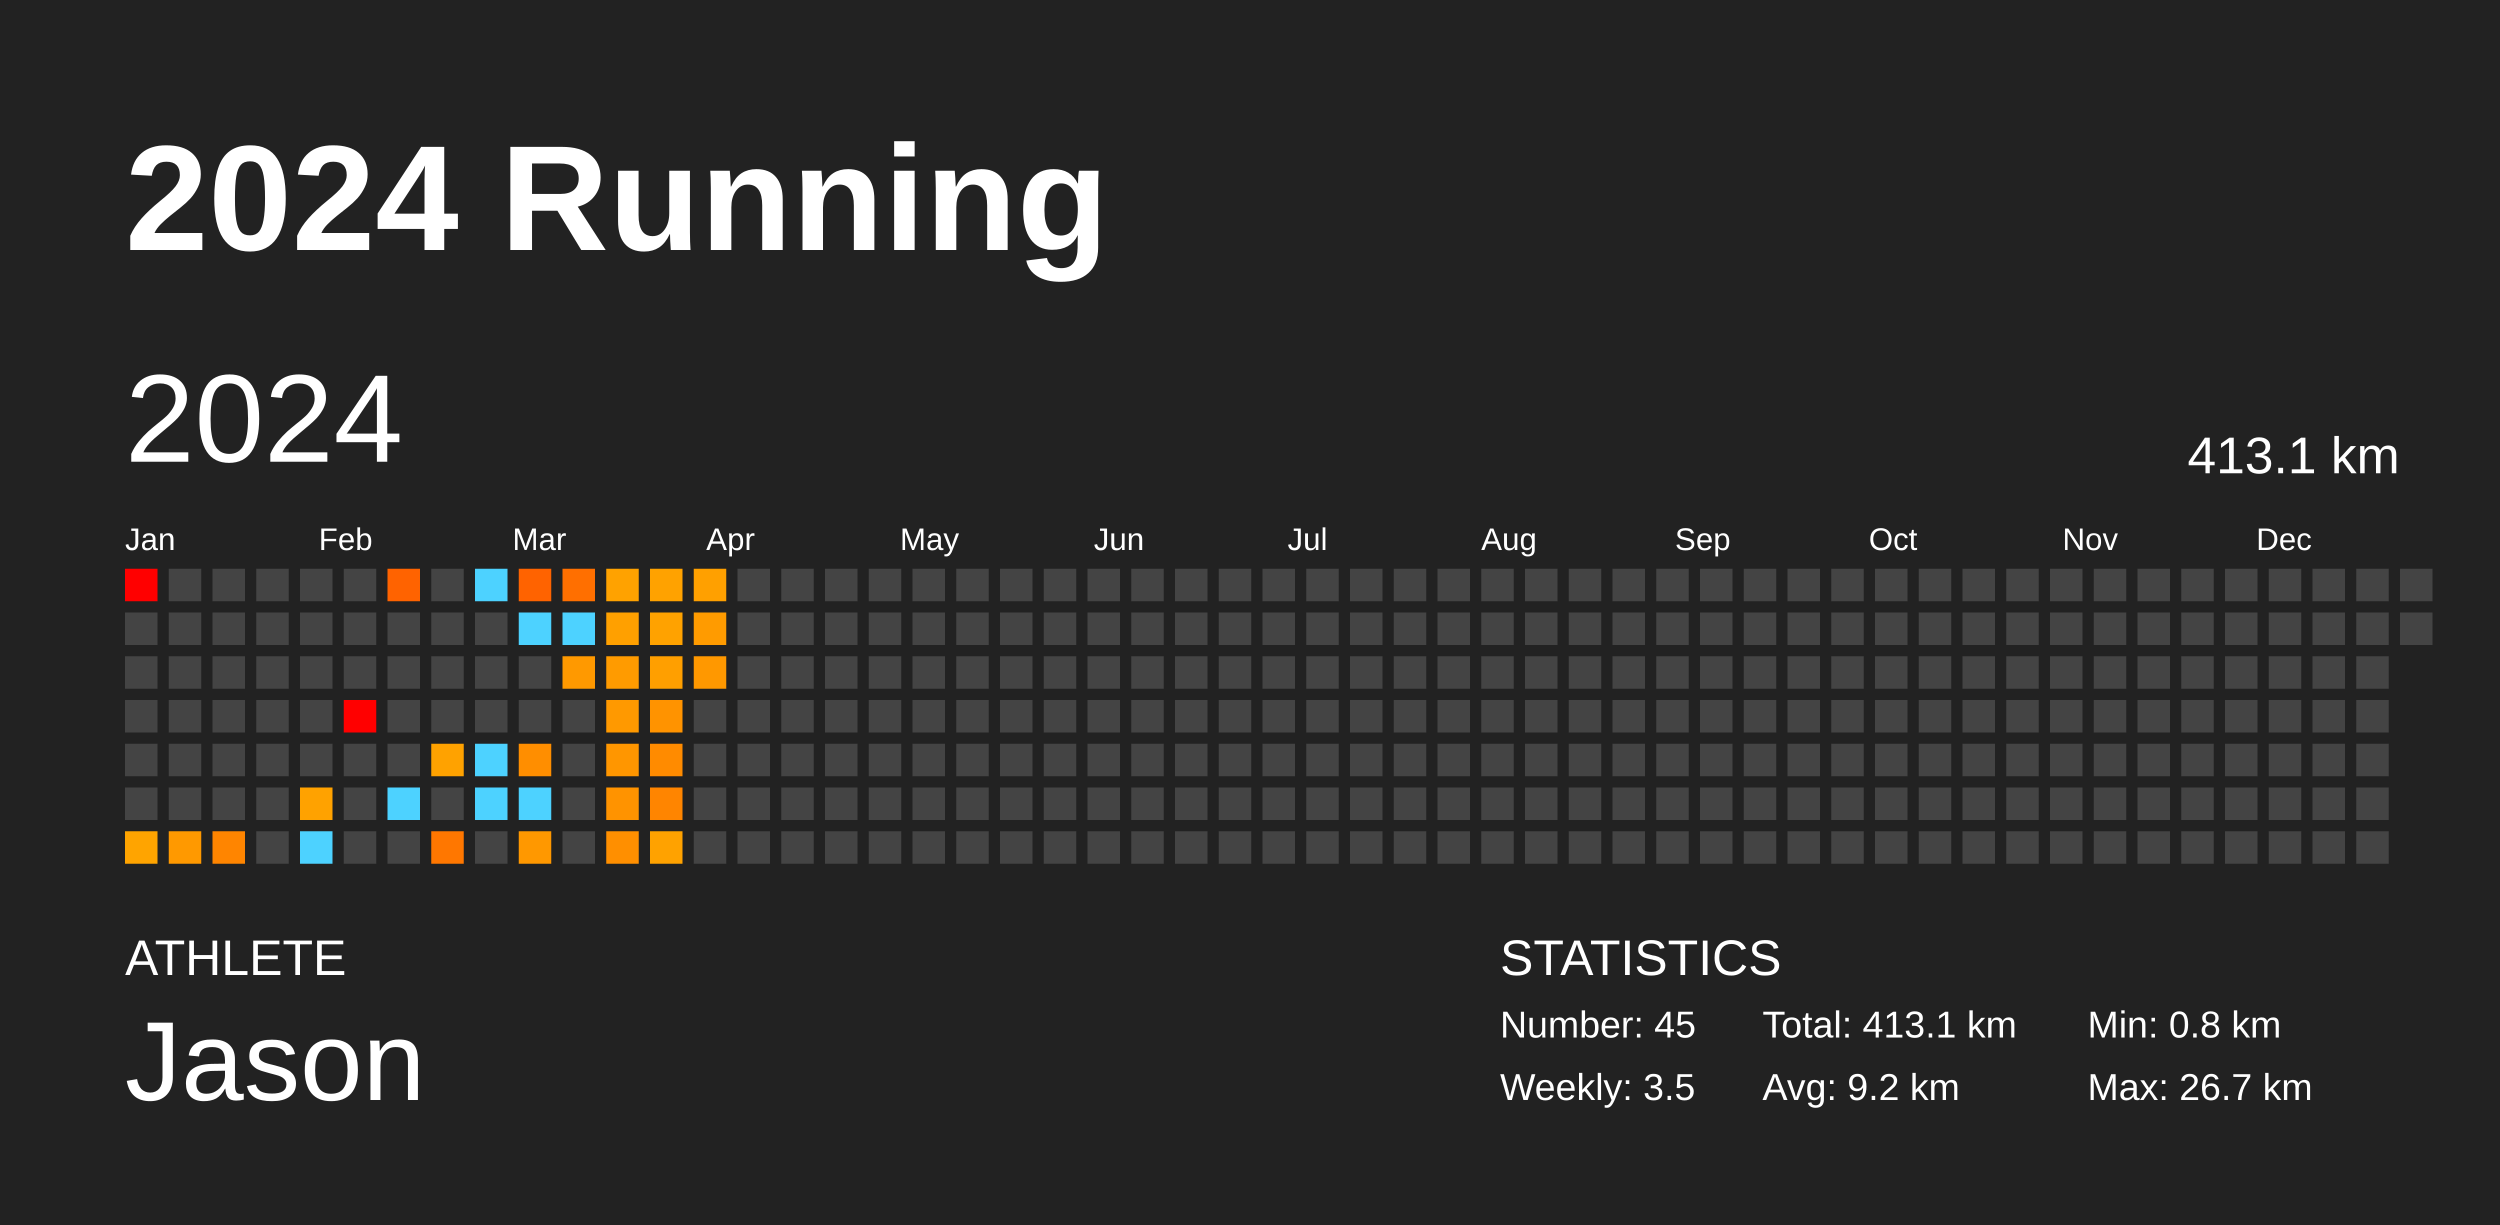
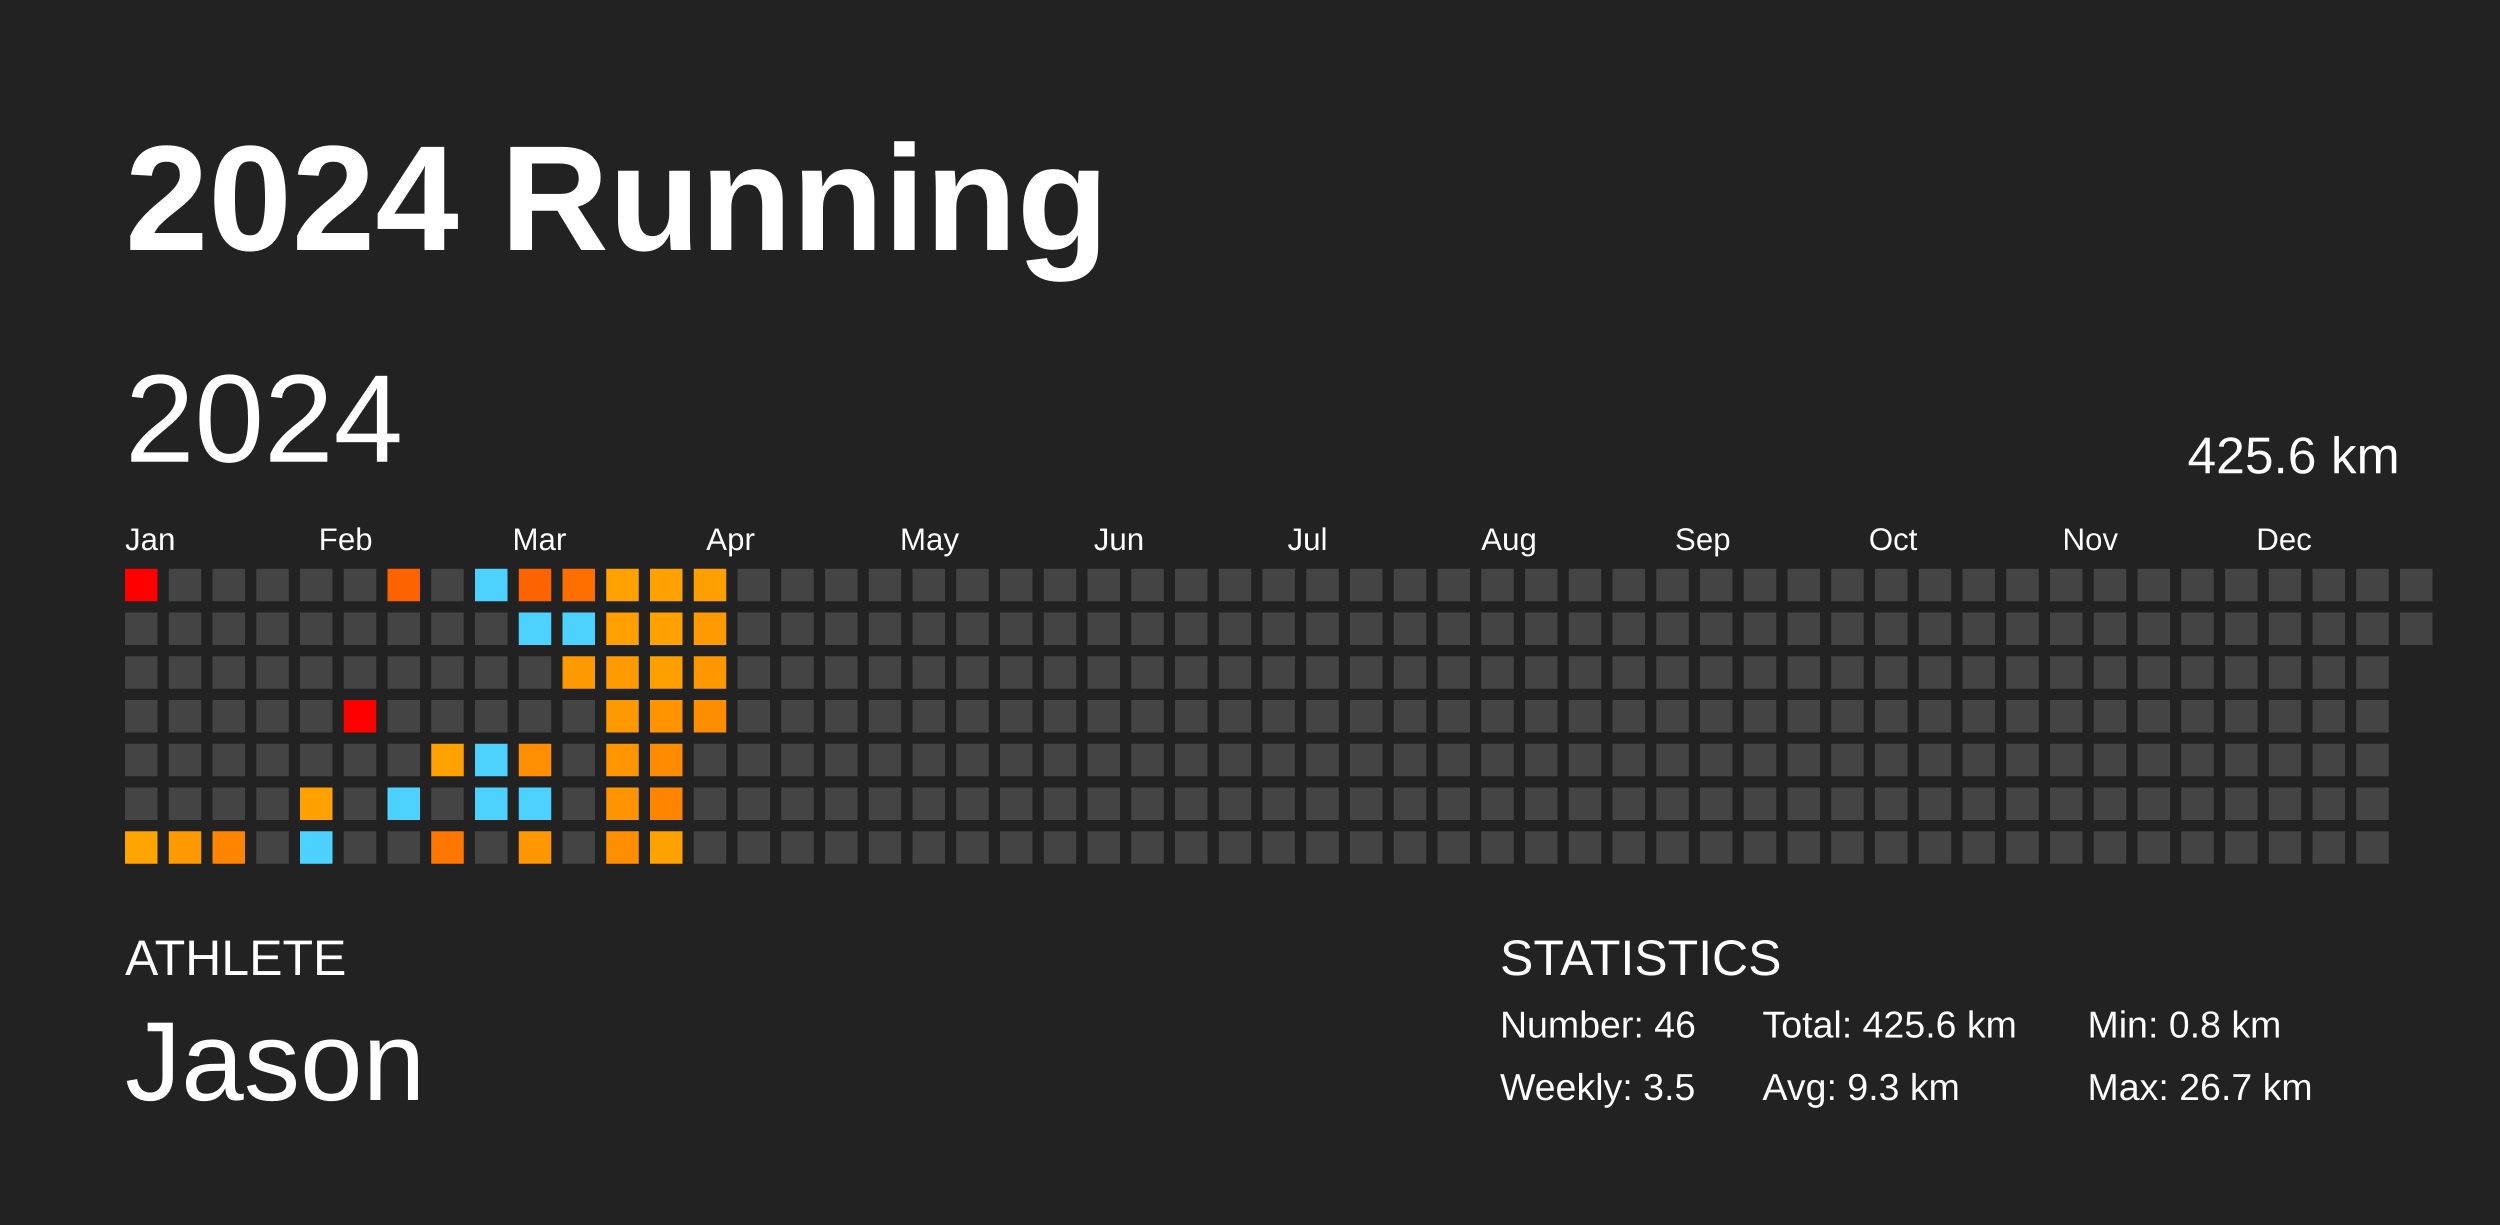
<svg xmlns="http://www.w3.org/2000/svg" baseProfile="full" height="98mm" version="1.1" viewBox="0,0,200,98" width="200mm">
  <defs />
  <rect fill="#222222" height="98" width="200" x="0" y="0" />
  <text fill="#FFFFFF" style="font-size:12px; font-family:Arial; font-weight:bold;" x="10" y="20">2024 Running</text>
  <text fill="#FFFFFF" style="font-size:4px; font-family:Arial" x="10" y="78">ATHLETE</text>
  <text fill="#FFFFFF" style="font-size:9px; font-family:Arial" x="10" y="88">Jason</text>
  <text fill="#FFFFFF" style="font-size:4px; font-family:Arial" x="120" y="78">STATISTICS</text>
-   <text fill="#FFFFFF" style="font-size:3px; font-family:Arial" x="120" y="83">Number: 45</text>
+   <text fill="#FFFFFF" style="font-size:3px; font-family:Arial" x="120" y="83">Number: 46</text>
  <text fill="#FFFFFF" style="font-size:3px; font-family:Arial" x="120" y="88">Weekly: 3.5</text>
-   <text fill="#FFFFFF" style="font-size:3px; font-family:Arial" x="141" y="83">Total: 413.1 km</text>
-   <text fill="#FFFFFF" style="font-size:3px; font-family:Arial" x="141" y="88">Avg: 9.2 km</text>
+   <text fill="#FFFFFF" style="font-size:3px; font-family:Arial" x="141" y="83">Total: 425.6 km</text>
+   <text fill="#FFFFFF" style="font-size:3px; font-family:Arial" x="141" y="88">Avg: 9.3 km</text>
  <text fill="#FFFFFF" style="font-size:3px; font-family:Arial" x="167" y="83">Min: 0.8 km</text>
  <text fill="#FFFFFF" style="font-size:3px; font-family:Arial" x="167" y="88">Max: 26.7 km</text>
  <text dominant-baseline="hanging" fill="#FFFFFF" style="font-size:10.0px; font-family:Arial;" x="10" y="30">2024</text>
-   <text dominant-baseline="hanging" fill="#FFFFFF" style="font-size:4.125px; font-family:Arial;" x="175" y="35">413.1 km</text>
+   <text dominant-baseline="hanging" fill="#FFFFFF" style="font-size:4.125px; font-family:Arial;" x="175" y="35">425.6 km</text>
  <text fill="#FFFFFF" style="font-size:2.5px; font-family:Arial" x="10.0" y="44">Jan</text>
  <text fill="#FFFFFF" style="font-size:2.5px; font-family:Arial" x="25.5" y="44">Feb</text>
  <text fill="#FFFFFF" style="font-size:2.5px; font-family:Arial" x="41.0" y="44">Mar</text>
  <text fill="#FFFFFF" style="font-size:2.5px; font-family:Arial" x="56.5" y="44">Apr</text>
  <text fill="#FFFFFF" style="font-size:2.5px; font-family:Arial" x="72.0" y="44">May</text>
  <text fill="#FFFFFF" style="font-size:2.5px; font-family:Arial" x="87.5" y="44">Jun</text>
  <text fill="#FFFFFF" style="font-size:2.5px; font-family:Arial" x="103.0" y="44">Jul</text>
  <text fill="#FFFFFF" style="font-size:2.5px; font-family:Arial" x="118.5" y="44">Aug</text>
  <text fill="#FFFFFF" style="font-size:2.5px; font-family:Arial" x="134.0" y="44">Sep</text>
  <text fill="#FFFFFF" style="font-size:2.5px; font-family:Arial" x="149.5" y="44">Oct</text>
  <text fill="#FFFFFF" style="font-size:2.5px; font-family:Arial" x="165.0" y="44">Nov</text>
  <text fill="#FFFFFF" style="font-size:2.5px; font-family:Arial" x="180.5" y="44">Dec</text>
  <rect fill="red" height="2.6" width="2.6" x="10.0" y="45.5" />
  <rect fill="#444444" height="2.6" width="2.6" x="10.0" y="49.0" />
  <rect fill="#444444" height="2.6" width="2.6" x="10.0" y="52.5" />
  <rect fill="#444444" height="2.6" width="2.6" x="10.0" y="56.0" />
  <rect fill="#444444" height="2.6" width="2.6" x="10.0" y="59.5" />
  <rect fill="#444444" height="2.6" width="2.6" x="10.0" y="63.0" />
  <rect fill="#ffa400" height="2.6" width="2.6" x="10.0" y="66.5" />
  <rect fill="#444444" height="2.6" width="2.6" x="13.5" y="45.5" />
  <rect fill="#444444" height="2.6" width="2.6" x="13.5" y="49.0" />
  <rect fill="#444444" height="2.6" width="2.6" x="13.5" y="52.5" />
  <rect fill="#444444" height="2.6" width="2.6" x="13.5" y="56.0" />
  <rect fill="#444444" height="2.6" width="2.6" x="13.5" y="59.5" />
  <rect fill="#444444" height="2.6" width="2.6" x="13.5" y="63.0" />
  <rect fill="#ff9900" height="2.6" width="2.6" x="13.5" y="66.5" />
  <rect fill="#444444" height="2.6" width="2.6" x="17.0" y="45.5" />
  <rect fill="#444444" height="2.6" width="2.6" x="17.0" y="49.0" />
  <rect fill="#444444" height="2.6" width="2.6" x="17.0" y="52.5" />
  <rect fill="#444444" height="2.6" width="2.6" x="17.0" y="56.0" />
  <rect fill="#444444" height="2.6" width="2.6" x="17.0" y="59.5" />
  <rect fill="#444444" height="2.6" width="2.6" x="17.0" y="63.0" />
  <rect fill="#ff8500" height="2.6" width="2.6" x="17.0" y="66.5" />
  <rect fill="#444444" height="2.6" width="2.6" x="20.5" y="45.5" />
  <rect fill="#444444" height="2.6" width="2.6" x="20.5" y="49.0" />
  <rect fill="#444444" height="2.6" width="2.6" x="20.5" y="52.5" />
  <rect fill="#444444" height="2.6" width="2.6" x="20.5" y="56.0" />
  <rect fill="#444444" height="2.6" width="2.6" x="20.5" y="59.5" />
  <rect fill="#444444" height="2.6" width="2.6" x="20.5" y="63.0" />
  <rect fill="#444444" height="2.6" width="2.6" x="20.5" y="66.5" />
  <rect fill="#444444" height="2.6" width="2.6" x="24.0" y="45.5" />
  <rect fill="#444444" height="2.6" width="2.6" x="24.0" y="49.0" />
  <rect fill="#444444" height="2.6" width="2.6" x="24.0" y="52.5" />
  <rect fill="#444444" height="2.6" width="2.6" x="24.0" y="56.0" />
  <rect fill="#444444" height="2.6" width="2.6" x="24.0" y="59.5" />
  <rect fill="#ffa200" height="2.6" width="2.6" x="24.0" y="63.0" />
  <rect fill="#4dd2ff" height="2.6" width="2.6" x="24.0" y="66.5" />
  <rect fill="#444444" height="2.6" width="2.6" x="27.5" y="45.5" />
  <rect fill="#444444" height="2.6" width="2.6" x="27.5" y="49.0" />
  <rect fill="#444444" height="2.6" width="2.6" x="27.5" y="52.5" />
  <rect fill="red" height="2.6" width="2.6" x="27.5" y="56.0" />
  <rect fill="#444444" height="2.6" width="2.6" x="27.5" y="59.5" />
  <rect fill="#444444" height="2.6" width="2.6" x="27.5" y="63.0" />
  <rect fill="#444444" height="2.6" width="2.6" x="27.5" y="66.5" />
  <rect fill="#ff6300" height="2.6" width="2.6" x="31.0" y="45.5" />
  <rect fill="#444444" height="2.6" width="2.6" x="31.0" y="49.0" />
  <rect fill="#444444" height="2.6" width="2.6" x="31.0" y="52.5" />
  <rect fill="#444444" height="2.6" width="2.6" x="31.0" y="56.0" />
  <rect fill="#444444" height="2.6" width="2.6" x="31.0" y="59.5" />
  <rect fill="#4dd2ff" height="2.6" width="2.6" x="31.0" y="63.0" />
  <rect fill="#444444" height="2.6" width="2.6" x="31.0" y="66.5" />
  <rect fill="#444444" height="2.6" width="2.6" x="34.5" y="45.5" />
  <rect fill="#444444" height="2.6" width="2.6" x="34.5" y="49.0" />
  <rect fill="#444444" height="2.6" width="2.6" x="34.5" y="52.5" />
  <rect fill="#444444" height="2.6" width="2.6" x="34.5" y="56.0" />
  <rect fill="#ffa200" height="2.6" width="2.6" x="34.5" y="59.5" />
  <rect fill="#444444" height="2.6" width="2.6" x="34.5" y="63.0" />
  <rect fill="#ff7700" height="2.6" width="2.6" x="34.5" y="66.5" />
  <rect fill="#4dd2ff" height="2.6" width="2.6" x="38.0" y="45.5" />
  <rect fill="#444444" height="2.6" width="2.6" x="38.0" y="49.0" />
  <rect fill="#444444" height="2.6" width="2.6" x="38.0" y="52.5" />
  <rect fill="#444444" height="2.6" width="2.6" x="38.0" y="56.0" />
  <rect fill="#4dd2ff" height="2.6" width="2.6" x="38.0" y="59.5" />
  <rect fill="#4dd2ff" height="2.6" width="2.6" x="38.0" y="63.0" />
  <rect fill="#444444" height="2.6" width="2.6" x="38.0" y="66.5" />
  <rect fill="#ff6300" height="2.6" width="2.6" x="41.5" y="45.5" />
  <rect fill="#4dd2ff" height="2.6" width="2.6" x="41.5" y="49.0" />
  <rect fill="#444444" height="2.6" width="2.6" x="41.5" y="52.5" />
  <rect fill="#444444" height="2.6" width="2.6" x="41.5" y="56.0" />
  <rect fill="#ff8e00" height="2.6" width="2.6" x="41.5" y="59.5" />
  <rect fill="#4dd2ff" height="2.6" width="2.6" x="41.5" y="63.0" />
  <rect fill="#ff9800" height="2.6" width="2.6" x="41.5" y="66.5" />
  <rect fill="#ff6f00" height="2.6" width="2.6" x="45.0" y="45.5" />
  <rect fill="#4dd2ff" height="2.6" width="2.6" x="45.0" y="49.0" />
  <rect fill="#ff9900" height="2.6" width="2.6" x="45.0" y="52.5" />
  <rect fill="#444444" height="2.6" width="2.6" x="45.0" y="56.0" />
  <rect fill="#444444" height="2.6" width="2.6" x="45.0" y="59.5" />
  <rect fill="#444444" height="2.6" width="2.6" x="45.0" y="63.0" />
  <rect fill="#444444" height="2.6" width="2.6" x="45.0" y="66.5" />
  <rect fill="#ffa200" height="2.6" width="2.6" x="48.5" y="45.5" />
  <rect fill="#ffa000" height="2.6" width="2.6" x="48.5" y="49.0" />
  <rect fill="#ff9b00" height="2.6" width="2.6" x="48.5" y="52.5" />
  <rect fill="#ff9900" height="2.6" width="2.6" x="48.5" y="56.0" />
  <rect fill="#ff9600" height="2.6" width="2.6" x="48.5" y="59.5" />
  <rect fill="#ff9300" height="2.6" width="2.6" x="48.5" y="63.0" />
  <rect fill="#ff8f00" height="2.6" width="2.6" x="48.5" y="66.5" />
  <rect fill="#ffa200" height="2.6" width="2.6" x="52.0" y="45.5" />
  <rect fill="#ffa200" height="2.6" width="2.6" x="52.0" y="49.0" />
  <rect fill="#ff9f00" height="2.6" width="2.6" x="52.0" y="52.5" />
  <rect fill="#ff9300" height="2.6" width="2.6" x="52.0" y="56.0" />
  <rect fill="#ff8b00" height="2.6" width="2.6" x="52.0" y="59.5" />
  <rect fill="#ff8500" height="2.6" width="2.6" x="52.0" y="63.0" />
  <rect fill="#ffa200" height="2.6" width="2.6" x="52.0" y="66.5" />
  <rect fill="#ffa000" height="2.6" width="2.6" x="55.5" y="45.5" />
  <rect fill="#ff9b00" height="2.6" width="2.6" x="55.5" y="49.0" />
  <rect fill="#ff9800" height="2.6" width="2.6" x="55.5" y="52.5" />
-   <rect fill="#444444" height="2.6" width="2.6" x="55.5" y="56.0" />
+   <rect fill="#ff8d00" height="2.6" width="2.6" x="55.5" y="56.0" />
  <rect fill="#444444" height="2.6" width="2.6" x="55.5" y="59.5" />
  <rect fill="#444444" height="2.6" width="2.6" x="55.5" y="63.0" />
  <rect fill="#444444" height="2.6" width="2.6" x="55.5" y="66.5" />
  <rect fill="#444444" height="2.6" width="2.6" x="59.0" y="45.5" />
  <rect fill="#444444" height="2.6" width="2.6" x="59.0" y="49.0" />
  <rect fill="#444444" height="2.6" width="2.6" x="59.0" y="52.5" />
  <rect fill="#444444" height="2.6" width="2.6" x="59.0" y="56.0" />
  <rect fill="#444444" height="2.6" width="2.6" x="59.0" y="59.5" />
  <rect fill="#444444" height="2.6" width="2.6" x="59.0" y="63.0" />
  <rect fill="#444444" height="2.6" width="2.6" x="59.0" y="66.5" />
  <rect fill="#444444" height="2.6" width="2.6" x="62.5" y="45.5" />
  <rect fill="#444444" height="2.6" width="2.6" x="62.5" y="49.0" />
  <rect fill="#444444" height="2.6" width="2.6" x="62.5" y="52.5" />
  <rect fill="#444444" height="2.6" width="2.6" x="62.5" y="56.0" />
  <rect fill="#444444" height="2.6" width="2.6" x="62.5" y="59.5" />
  <rect fill="#444444" height="2.6" width="2.6" x="62.5" y="63.0" />
  <rect fill="#444444" height="2.6" width="2.6" x="62.5" y="66.5" />
  <rect fill="#444444" height="2.6" width="2.6" x="66.0" y="45.5" />
  <rect fill="#444444" height="2.6" width="2.6" x="66.0" y="49.0" />
  <rect fill="#444444" height="2.6" width="2.6" x="66.0" y="52.5" />
  <rect fill="#444444" height="2.6" width="2.6" x="66.0" y="56.0" />
  <rect fill="#444444" height="2.6" width="2.6" x="66.0" y="59.5" />
  <rect fill="#444444" height="2.6" width="2.6" x="66.0" y="63.0" />
  <rect fill="#444444" height="2.6" width="2.6" x="66.0" y="66.5" />
  <rect fill="#444444" height="2.6" width="2.6" x="69.5" y="45.5" />
  <rect fill="#444444" height="2.6" width="2.6" x="69.5" y="49.0" />
  <rect fill="#444444" height="2.6" width="2.6" x="69.5" y="52.5" />
  <rect fill="#444444" height="2.6" width="2.6" x="69.5" y="56.0" />
  <rect fill="#444444" height="2.6" width="2.6" x="69.5" y="59.5" />
  <rect fill="#444444" height="2.6" width="2.6" x="69.5" y="63.0" />
  <rect fill="#444444" height="2.6" width="2.6" x="69.5" y="66.5" />
  <rect fill="#444444" height="2.6" width="2.6" x="73.0" y="45.5" />
  <rect fill="#444444" height="2.6" width="2.6" x="73.0" y="49.0" />
  <rect fill="#444444" height="2.6" width="2.6" x="73.0" y="52.5" />
  <rect fill="#444444" height="2.6" width="2.6" x="73.0" y="56.0" />
  <rect fill="#444444" height="2.6" width="2.6" x="73.0" y="59.5" />
  <rect fill="#444444" height="2.6" width="2.6" x="73.0" y="63.0" />
  <rect fill="#444444" height="2.6" width="2.6" x="73.0" y="66.5" />
  <rect fill="#444444" height="2.6" width="2.6" x="76.5" y="45.5" />
  <rect fill="#444444" height="2.6" width="2.6" x="76.5" y="49.0" />
  <rect fill="#444444" height="2.6" width="2.6" x="76.5" y="52.5" />
  <rect fill="#444444" height="2.6" width="2.6" x="76.5" y="56.0" />
  <rect fill="#444444" height="2.6" width="2.6" x="76.5" y="59.5" />
  <rect fill="#444444" height="2.6" width="2.6" x="76.5" y="63.0" />
  <rect fill="#444444" height="2.6" width="2.6" x="76.5" y="66.5" />
  <rect fill="#444444" height="2.6" width="2.6" x="80.0" y="45.5" />
  <rect fill="#444444" height="2.6" width="2.6" x="80.0" y="49.0" />
  <rect fill="#444444" height="2.6" width="2.6" x="80.0" y="52.5" />
  <rect fill="#444444" height="2.6" width="2.6" x="80.0" y="56.0" />
  <rect fill="#444444" height="2.6" width="2.6" x="80.0" y="59.5" />
  <rect fill="#444444" height="2.6" width="2.6" x="80.0" y="63.0" />
  <rect fill="#444444" height="2.6" width="2.6" x="80.0" y="66.5" />
  <rect fill="#444444" height="2.6" width="2.6" x="83.5" y="45.5" />
  <rect fill="#444444" height="2.6" width="2.6" x="83.5" y="49.0" />
  <rect fill="#444444" height="2.6" width="2.6" x="83.5" y="52.5" />
  <rect fill="#444444" height="2.6" width="2.6" x="83.5" y="56.0" />
  <rect fill="#444444" height="2.6" width="2.6" x="83.5" y="59.5" />
  <rect fill="#444444" height="2.6" width="2.6" x="83.5" y="63.0" />
  <rect fill="#444444" height="2.6" width="2.6" x="83.5" y="66.5" />
  <rect fill="#444444" height="2.6" width="2.6" x="87.0" y="45.5" />
  <rect fill="#444444" height="2.6" width="2.6" x="87.0" y="49.0" />
  <rect fill="#444444" height="2.6" width="2.6" x="87.0" y="52.5" />
  <rect fill="#444444" height="2.6" width="2.6" x="87.0" y="56.0" />
  <rect fill="#444444" height="2.6" width="2.6" x="87.0" y="59.5" />
  <rect fill="#444444" height="2.6" width="2.6" x="87.0" y="63.0" />
  <rect fill="#444444" height="2.6" width="2.6" x="87.0" y="66.5" />
  <rect fill="#444444" height="2.6" width="2.6" x="90.5" y="45.5" />
  <rect fill="#444444" height="2.6" width="2.6" x="90.5" y="49.0" />
  <rect fill="#444444" height="2.6" width="2.6" x="90.5" y="52.5" />
  <rect fill="#444444" height="2.6" width="2.6" x="90.5" y="56.0" />
  <rect fill="#444444" height="2.6" width="2.6" x="90.5" y="59.5" />
  <rect fill="#444444" height="2.6" width="2.6" x="90.5" y="63.0" />
  <rect fill="#444444" height="2.6" width="2.6" x="90.5" y="66.5" />
  <rect fill="#444444" height="2.6" width="2.6" x="94.0" y="45.5" />
  <rect fill="#444444" height="2.6" width="2.6" x="94.0" y="49.0" />
  <rect fill="#444444" height="2.6" width="2.6" x="94.0" y="52.5" />
  <rect fill="#444444" height="2.6" width="2.6" x="94.0" y="56.0" />
  <rect fill="#444444" height="2.6" width="2.6" x="94.0" y="59.5" />
  <rect fill="#444444" height="2.6" width="2.6" x="94.0" y="63.0" />
  <rect fill="#444444" height="2.6" width="2.6" x="94.0" y="66.5" />
  <rect fill="#444444" height="2.6" width="2.6" x="97.5" y="45.5" />
  <rect fill="#444444" height="2.6" width="2.6" x="97.5" y="49.0" />
  <rect fill="#444444" height="2.6" width="2.6" x="97.5" y="52.5" />
  <rect fill="#444444" height="2.6" width="2.6" x="97.5" y="56.0" />
  <rect fill="#444444" height="2.6" width="2.6" x="97.5" y="59.5" />
  <rect fill="#444444" height="2.6" width="2.6" x="97.5" y="63.0" />
  <rect fill="#444444" height="2.6" width="2.6" x="97.5" y="66.5" />
  <rect fill="#444444" height="2.6" width="2.6" x="101.0" y="45.5" />
  <rect fill="#444444" height="2.6" width="2.6" x="101.0" y="49.0" />
  <rect fill="#444444" height="2.6" width="2.6" x="101.0" y="52.5" />
  <rect fill="#444444" height="2.6" width="2.6" x="101.0" y="56.0" />
  <rect fill="#444444" height="2.6" width="2.6" x="101.0" y="59.5" />
  <rect fill="#444444" height="2.6" width="2.6" x="101.0" y="63.0" />
  <rect fill="#444444" height="2.6" width="2.6" x="101.0" y="66.5" />
  <rect fill="#444444" height="2.6" width="2.6" x="104.5" y="45.5" />
  <rect fill="#444444" height="2.6" width="2.6" x="104.5" y="49.0" />
  <rect fill="#444444" height="2.6" width="2.6" x="104.5" y="52.5" />
  <rect fill="#444444" height="2.6" width="2.6" x="104.5" y="56.0" />
  <rect fill="#444444" height="2.6" width="2.6" x="104.5" y="59.5" />
  <rect fill="#444444" height="2.6" width="2.6" x="104.5" y="63.0" />
  <rect fill="#444444" height="2.6" width="2.6" x="104.5" y="66.5" />
  <rect fill="#444444" height="2.6" width="2.6" x="108.0" y="45.5" />
  <rect fill="#444444" height="2.6" width="2.6" x="108.0" y="49.0" />
  <rect fill="#444444" height="2.6" width="2.6" x="108.0" y="52.5" />
  <rect fill="#444444" height="2.6" width="2.6" x="108.0" y="56.0" />
  <rect fill="#444444" height="2.6" width="2.6" x="108.0" y="59.5" />
  <rect fill="#444444" height="2.6" width="2.6" x="108.0" y="63.0" />
  <rect fill="#444444" height="2.6" width="2.6" x="108.0" y="66.5" />
  <rect fill="#444444" height="2.6" width="2.6" x="111.5" y="45.5" />
  <rect fill="#444444" height="2.6" width="2.6" x="111.5" y="49.0" />
  <rect fill="#444444" height="2.6" width="2.6" x="111.5" y="52.5" />
  <rect fill="#444444" height="2.6" width="2.6" x="111.5" y="56.0" />
  <rect fill="#444444" height="2.6" width="2.6" x="111.5" y="59.5" />
  <rect fill="#444444" height="2.6" width="2.6" x="111.5" y="63.0" />
  <rect fill="#444444" height="2.6" width="2.6" x="111.5" y="66.5" />
  <rect fill="#444444" height="2.6" width="2.6" x="115.0" y="45.5" />
  <rect fill="#444444" height="2.6" width="2.6" x="115.0" y="49.0" />
  <rect fill="#444444" height="2.6" width="2.6" x="115.0" y="52.5" />
  <rect fill="#444444" height="2.6" width="2.6" x="115.0" y="56.0" />
  <rect fill="#444444" height="2.6" width="2.6" x="115.0" y="59.5" />
  <rect fill="#444444" height="2.6" width="2.6" x="115.0" y="63.0" />
  <rect fill="#444444" height="2.6" width="2.6" x="115.0" y="66.5" />
  <rect fill="#444444" height="2.6" width="2.6" x="118.5" y="45.5" />
  <rect fill="#444444" height="2.6" width="2.6" x="118.5" y="49.0" />
  <rect fill="#444444" height="2.6" width="2.6" x="118.5" y="52.5" />
  <rect fill="#444444" height="2.6" width="2.6" x="118.5" y="56.0" />
  <rect fill="#444444" height="2.6" width="2.6" x="118.5" y="59.5" />
  <rect fill="#444444" height="2.6" width="2.6" x="118.5" y="63.0" />
  <rect fill="#444444" height="2.6" width="2.6" x="118.5" y="66.5" />
  <rect fill="#444444" height="2.6" width="2.6" x="122.0" y="45.5" />
  <rect fill="#444444" height="2.6" width="2.6" x="122.0" y="49.0" />
  <rect fill="#444444" height="2.6" width="2.6" x="122.0" y="52.5" />
  <rect fill="#444444" height="2.6" width="2.6" x="122.0" y="56.0" />
  <rect fill="#444444" height="2.6" width="2.6" x="122.0" y="59.5" />
  <rect fill="#444444" height="2.6" width="2.6" x="122.0" y="63.0" />
  <rect fill="#444444" height="2.6" width="2.6" x="122.0" y="66.5" />
  <rect fill="#444444" height="2.6" width="2.6" x="125.5" y="45.5" />
  <rect fill="#444444" height="2.6" width="2.6" x="125.5" y="49.0" />
  <rect fill="#444444" height="2.6" width="2.6" x="125.5" y="52.5" />
  <rect fill="#444444" height="2.6" width="2.6" x="125.5" y="56.0" />
  <rect fill="#444444" height="2.6" width="2.6" x="125.5" y="59.5" />
  <rect fill="#444444" height="2.6" width="2.6" x="125.5" y="63.0" />
  <rect fill="#444444" height="2.6" width="2.6" x="125.5" y="66.5" />
  <rect fill="#444444" height="2.6" width="2.6" x="129.0" y="45.5" />
  <rect fill="#444444" height="2.6" width="2.6" x="129.0" y="49.0" />
  <rect fill="#444444" height="2.6" width="2.6" x="129.0" y="52.5" />
  <rect fill="#444444" height="2.6" width="2.6" x="129.0" y="56.0" />
  <rect fill="#444444" height="2.6" width="2.6" x="129.0" y="59.5" />
  <rect fill="#444444" height="2.6" width="2.6" x="129.0" y="63.0" />
  <rect fill="#444444" height="2.6" width="2.6" x="129.0" y="66.5" />
  <rect fill="#444444" height="2.6" width="2.6" x="132.5" y="45.5" />
  <rect fill="#444444" height="2.6" width="2.6" x="132.5" y="49.0" />
  <rect fill="#444444" height="2.6" width="2.6" x="132.5" y="52.5" />
  <rect fill="#444444" height="2.6" width="2.6" x="132.5" y="56.0" />
  <rect fill="#444444" height="2.6" width="2.6" x="132.5" y="59.5" />
  <rect fill="#444444" height="2.6" width="2.6" x="132.5" y="63.0" />
  <rect fill="#444444" height="2.6" width="2.6" x="132.5" y="66.5" />
  <rect fill="#444444" height="2.6" width="2.6" x="136.0" y="45.5" />
  <rect fill="#444444" height="2.6" width="2.6" x="136.0" y="49.0" />
  <rect fill="#444444" height="2.6" width="2.6" x="136.0" y="52.5" />
  <rect fill="#444444" height="2.6" width="2.6" x="136.0" y="56.0" />
  <rect fill="#444444" height="2.6" width="2.6" x="136.0" y="59.5" />
  <rect fill="#444444" height="2.6" width="2.6" x="136.0" y="63.0" />
  <rect fill="#444444" height="2.6" width="2.6" x="136.0" y="66.5" />
  <rect fill="#444444" height="2.6" width="2.6" x="139.5" y="45.5" />
  <rect fill="#444444" height="2.6" width="2.6" x="139.5" y="49.0" />
  <rect fill="#444444" height="2.6" width="2.6" x="139.5" y="52.5" />
  <rect fill="#444444" height="2.6" width="2.6" x="139.5" y="56.0" />
  <rect fill="#444444" height="2.6" width="2.6" x="139.5" y="59.5" />
  <rect fill="#444444" height="2.6" width="2.6" x="139.5" y="63.0" />
  <rect fill="#444444" height="2.6" width="2.6" x="139.5" y="66.5" />
  <rect fill="#444444" height="2.6" width="2.6" x="143.0" y="45.5" />
  <rect fill="#444444" height="2.6" width="2.6" x="143.0" y="49.0" />
  <rect fill="#444444" height="2.6" width="2.6" x="143.0" y="52.5" />
  <rect fill="#444444" height="2.6" width="2.6" x="143.0" y="56.0" />
  <rect fill="#444444" height="2.6" width="2.6" x="143.0" y="59.5" />
  <rect fill="#444444" height="2.6" width="2.6" x="143.0" y="63.0" />
  <rect fill="#444444" height="2.6" width="2.6" x="143.0" y="66.5" />
  <rect fill="#444444" height="2.6" width="2.6" x="146.5" y="45.5" />
  <rect fill="#444444" height="2.6" width="2.6" x="146.5" y="49.0" />
  <rect fill="#444444" height="2.6" width="2.6" x="146.5" y="52.5" />
  <rect fill="#444444" height="2.6" width="2.6" x="146.5" y="56.0" />
  <rect fill="#444444" height="2.6" width="2.6" x="146.5" y="59.5" />
  <rect fill="#444444" height="2.6" width="2.6" x="146.5" y="63.0" />
  <rect fill="#444444" height="2.6" width="2.6" x="146.5" y="66.5" />
  <rect fill="#444444" height="2.6" width="2.6" x="150.0" y="45.5" />
  <rect fill="#444444" height="2.6" width="2.6" x="150.0" y="49.0" />
  <rect fill="#444444" height="2.6" width="2.6" x="150.0" y="52.5" />
  <rect fill="#444444" height="2.6" width="2.6" x="150.0" y="56.0" />
  <rect fill="#444444" height="2.6" width="2.6" x="150.0" y="59.5" />
  <rect fill="#444444" height="2.6" width="2.6" x="150.0" y="63.0" />
  <rect fill="#444444" height="2.6" width="2.6" x="150.0" y="66.5" />
  <rect fill="#444444" height="2.6" width="2.6" x="153.5" y="45.5" />
  <rect fill="#444444" height="2.6" width="2.6" x="153.5" y="49.0" />
  <rect fill="#444444" height="2.6" width="2.6" x="153.5" y="52.5" />
  <rect fill="#444444" height="2.6" width="2.6" x="153.5" y="56.0" />
  <rect fill="#444444" height="2.6" width="2.6" x="153.5" y="59.5" />
  <rect fill="#444444" height="2.6" width="2.6" x="153.5" y="63.0" />
  <rect fill="#444444" height="2.6" width="2.6" x="153.5" y="66.5" />
  <rect fill="#444444" height="2.6" width="2.6" x="157.0" y="45.5" />
  <rect fill="#444444" height="2.6" width="2.6" x="157.0" y="49.0" />
  <rect fill="#444444" height="2.6" width="2.6" x="157.0" y="52.5" />
  <rect fill="#444444" height="2.6" width="2.6" x="157.0" y="56.0" />
  <rect fill="#444444" height="2.6" width="2.6" x="157.0" y="59.5" />
  <rect fill="#444444" height="2.6" width="2.6" x="157.0" y="63.0" />
  <rect fill="#444444" height="2.6" width="2.6" x="157.0" y="66.5" />
  <rect fill="#444444" height="2.6" width="2.6" x="160.5" y="45.5" />
  <rect fill="#444444" height="2.6" width="2.6" x="160.5" y="49.0" />
  <rect fill="#444444" height="2.6" width="2.6" x="160.5" y="52.5" />
  <rect fill="#444444" height="2.6" width="2.6" x="160.5" y="56.0" />
  <rect fill="#444444" height="2.6" width="2.6" x="160.5" y="59.5" />
  <rect fill="#444444" height="2.6" width="2.6" x="160.5" y="63.0" />
  <rect fill="#444444" height="2.6" width="2.6" x="160.5" y="66.5" />
  <rect fill="#444444" height="2.6" width="2.6" x="164.0" y="45.5" />
  <rect fill="#444444" height="2.6" width="2.6" x="164.0" y="49.0" />
  <rect fill="#444444" height="2.6" width="2.6" x="164.0" y="52.5" />
  <rect fill="#444444" height="2.6" width="2.6" x="164.0" y="56.0" />
  <rect fill="#444444" height="2.6" width="2.6" x="164.0" y="59.5" />
  <rect fill="#444444" height="2.6" width="2.6" x="164.0" y="63.0" />
  <rect fill="#444444" height="2.6" width="2.6" x="164.0" y="66.5" />
  <rect fill="#444444" height="2.6" width="2.6" x="167.5" y="45.5" />
  <rect fill="#444444" height="2.6" width="2.6" x="167.5" y="49.0" />
  <rect fill="#444444" height="2.6" width="2.6" x="167.5" y="52.5" />
  <rect fill="#444444" height="2.6" width="2.6" x="167.5" y="56.0" />
  <rect fill="#444444" height="2.6" width="2.6" x="167.5" y="59.5" />
  <rect fill="#444444" height="2.6" width="2.6" x="167.5" y="63.0" />
  <rect fill="#444444" height="2.6" width="2.6" x="167.5" y="66.5" />
  <rect fill="#444444" height="2.6" width="2.6" x="171.0" y="45.5" />
  <rect fill="#444444" height="2.6" width="2.6" x="171.0" y="49.0" />
  <rect fill="#444444" height="2.6" width="2.6" x="171.0" y="52.5" />
  <rect fill="#444444" height="2.6" width="2.6" x="171.0" y="56.0" />
  <rect fill="#444444" height="2.6" width="2.6" x="171.0" y="59.5" />
  <rect fill="#444444" height="2.6" width="2.6" x="171.0" y="63.0" />
  <rect fill="#444444" height="2.6" width="2.6" x="171.0" y="66.5" />
  <rect fill="#444444" height="2.6" width="2.6" x="174.5" y="45.5" />
  <rect fill="#444444" height="2.6" width="2.6" x="174.5" y="49.0" />
  <rect fill="#444444" height="2.6" width="2.6" x="174.5" y="52.5" />
  <rect fill="#444444" height="2.6" width="2.6" x="174.5" y="56.0" />
  <rect fill="#444444" height="2.6" width="2.6" x="174.5" y="59.5" />
  <rect fill="#444444" height="2.6" width="2.6" x="174.5" y="63.0" />
  <rect fill="#444444" height="2.6" width="2.6" x="174.5" y="66.5" />
  <rect fill="#444444" height="2.6" width="2.6" x="178.0" y="45.5" />
  <rect fill="#444444" height="2.6" width="2.6" x="178.0" y="49.0" />
  <rect fill="#444444" height="2.6" width="2.6" x="178.0" y="52.5" />
  <rect fill="#444444" height="2.6" width="2.6" x="178.0" y="56.0" />
  <rect fill="#444444" height="2.6" width="2.6" x="178.0" y="59.5" />
  <rect fill="#444444" height="2.6" width="2.6" x="178.0" y="63.0" />
  <rect fill="#444444" height="2.6" width="2.6" x="178.0" y="66.5" />
  <rect fill="#444444" height="2.6" width="2.6" x="181.5" y="45.5" />
  <rect fill="#444444" height="2.6" width="2.6" x="181.5" y="49.0" />
  <rect fill="#444444" height="2.6" width="2.6" x="181.5" y="52.5" />
  <rect fill="#444444" height="2.6" width="2.6" x="181.5" y="56.0" />
  <rect fill="#444444" height="2.6" width="2.6" x="181.5" y="59.5" />
  <rect fill="#444444" height="2.6" width="2.6" x="181.5" y="63.0" />
  <rect fill="#444444" height="2.6" width="2.6" x="181.5" y="66.5" />
  <rect fill="#444444" height="2.6" width="2.6" x="185.0" y="45.5" />
  <rect fill="#444444" height="2.6" width="2.6" x="185.0" y="49.0" />
  <rect fill="#444444" height="2.6" width="2.6" x="185.0" y="52.5" />
  <rect fill="#444444" height="2.6" width="2.6" x="185.0" y="56.0" />
  <rect fill="#444444" height="2.6" width="2.6" x="185.0" y="59.5" />
  <rect fill="#444444" height="2.6" width="2.6" x="185.0" y="63.0" />
  <rect fill="#444444" height="2.6" width="2.6" x="185.0" y="66.5" />
  <rect fill="#444444" height="2.6" width="2.6" x="188.5" y="45.5" />
  <rect fill="#444444" height="2.6" width="2.6" x="188.5" y="49.0" />
  <rect fill="#444444" height="2.6" width="2.6" x="188.5" y="52.5" />
  <rect fill="#444444" height="2.6" width="2.6" x="188.5" y="56.0" />
  <rect fill="#444444" height="2.6" width="2.6" x="188.5" y="59.5" />
  <rect fill="#444444" height="2.6" width="2.6" x="188.5" y="63.0" />
  <rect fill="#444444" height="2.6" width="2.6" x="188.5" y="66.5" />
  <rect fill="#444444" height="2.6" width="2.6" x="192.0" y="45.5" />
  <rect fill="#444444" height="2.6" width="2.6" x="192.0" y="49.0" />
</svg>
